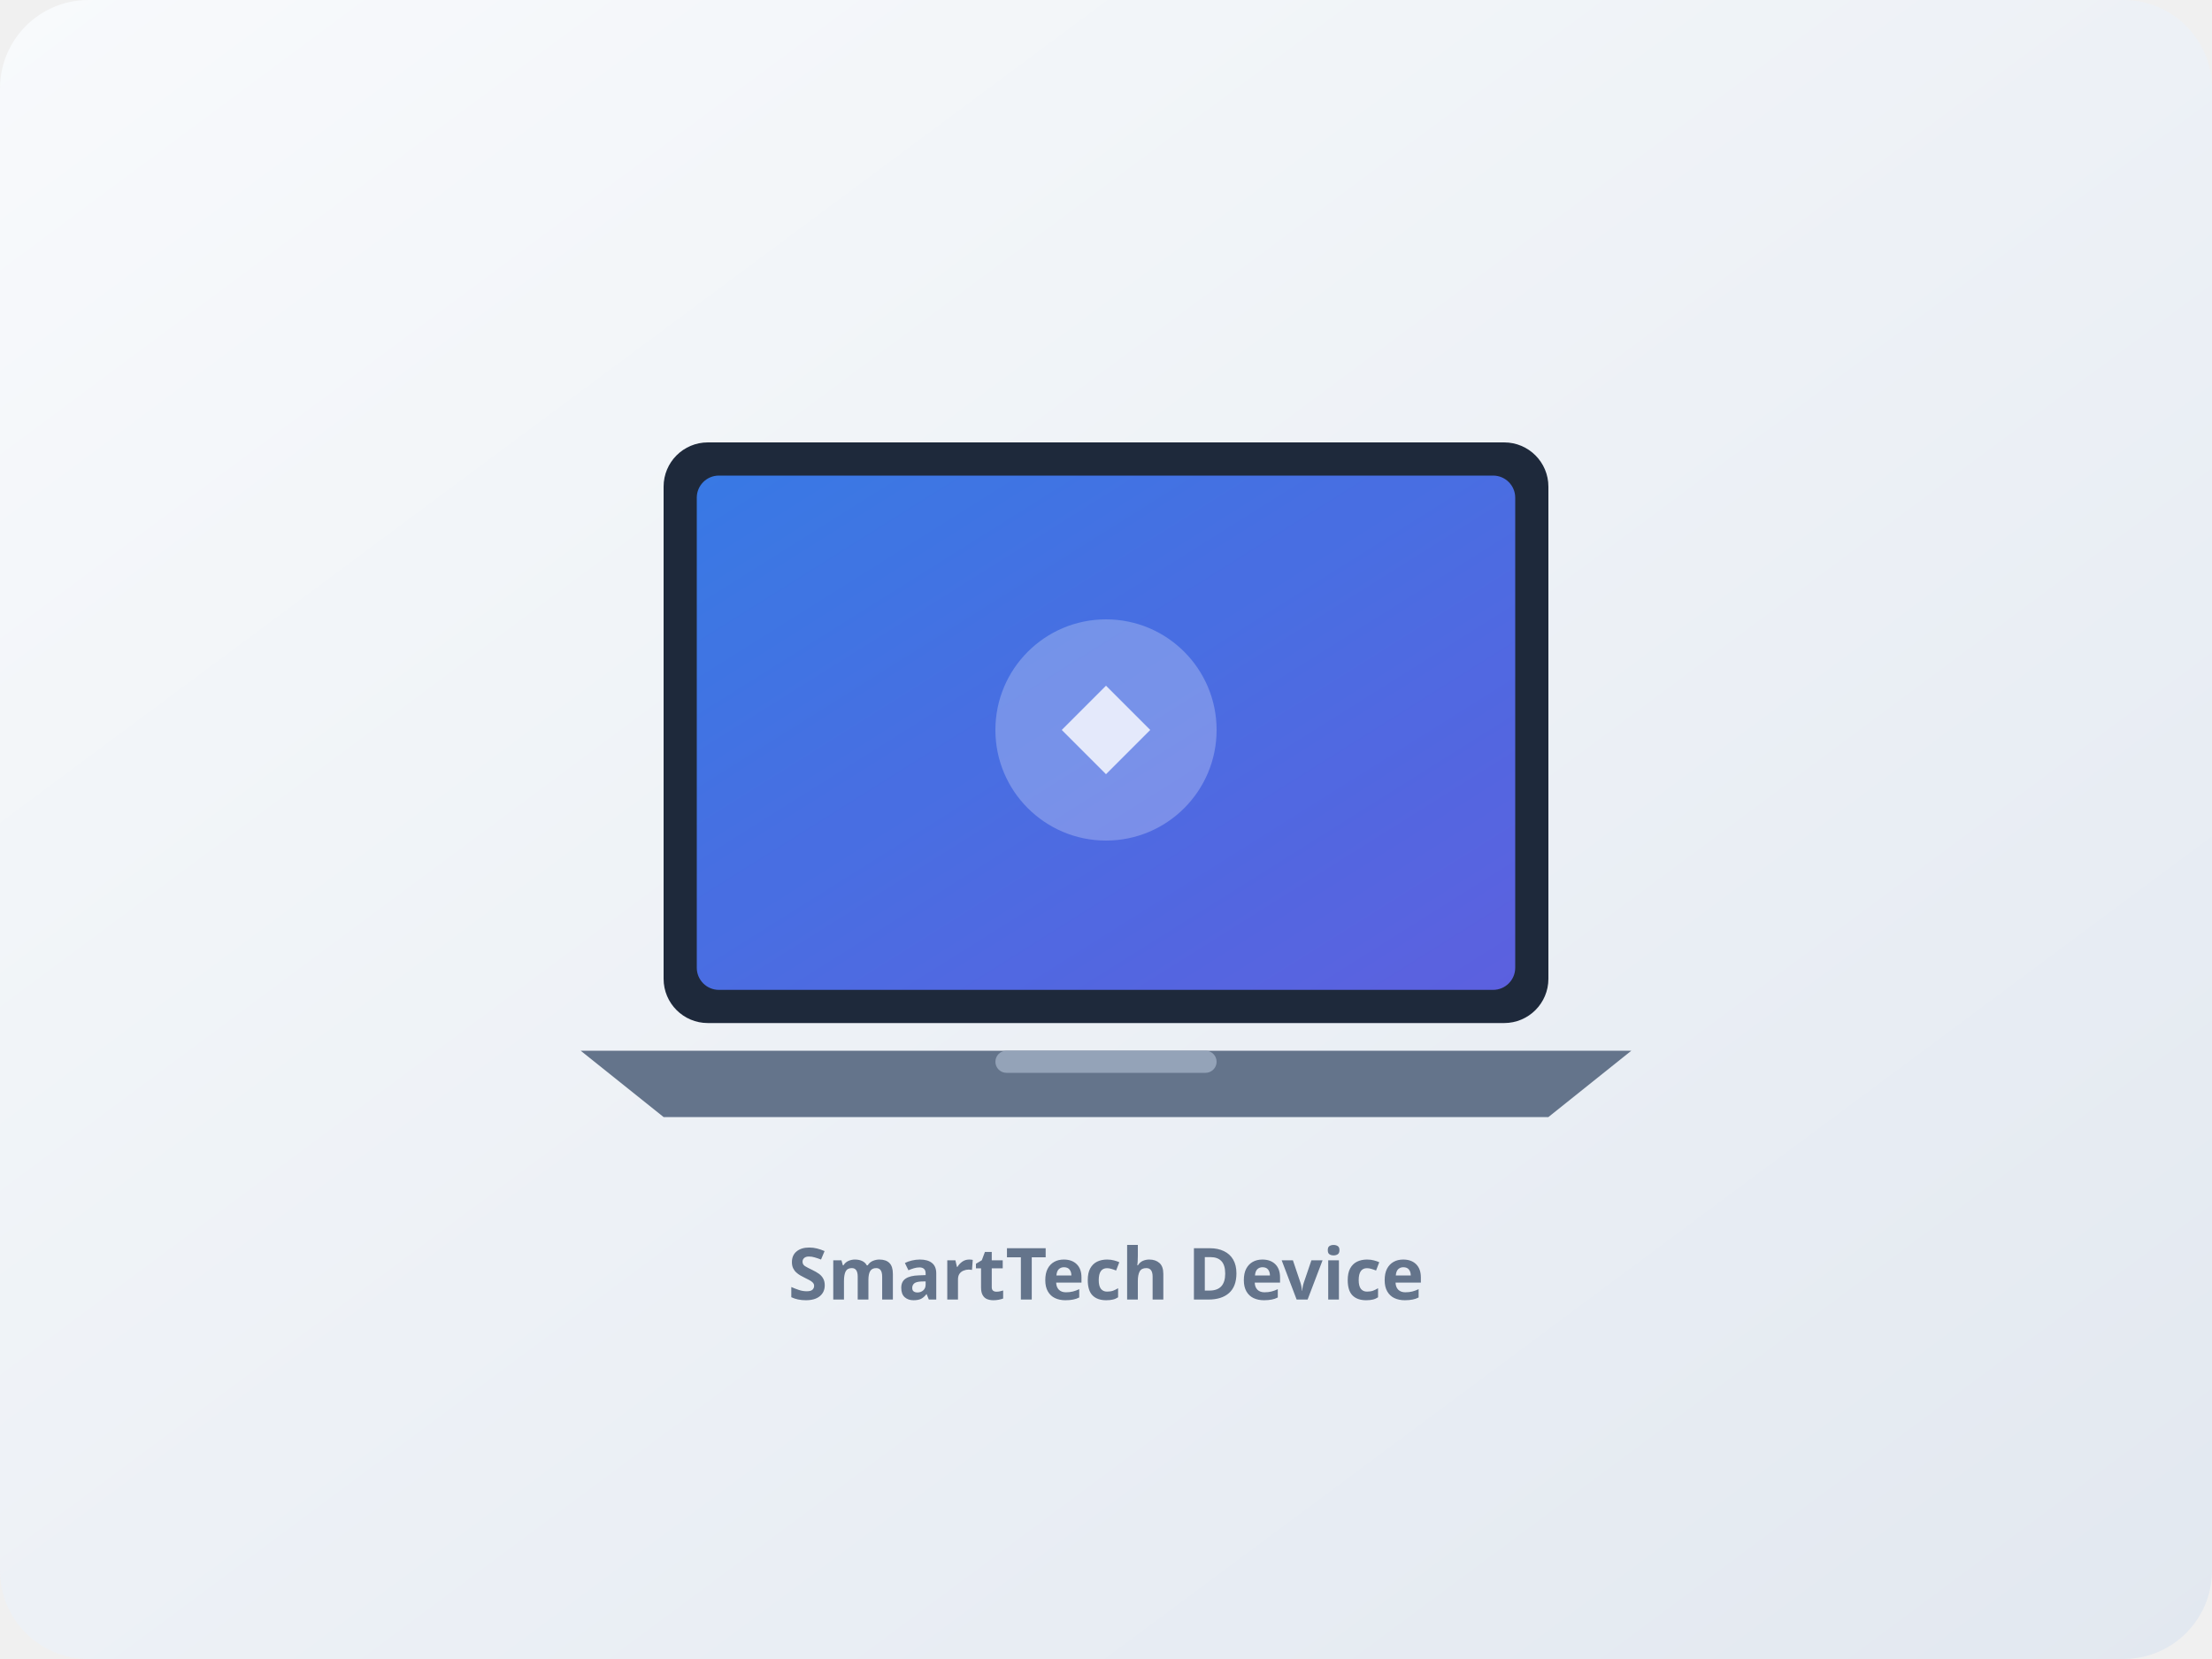
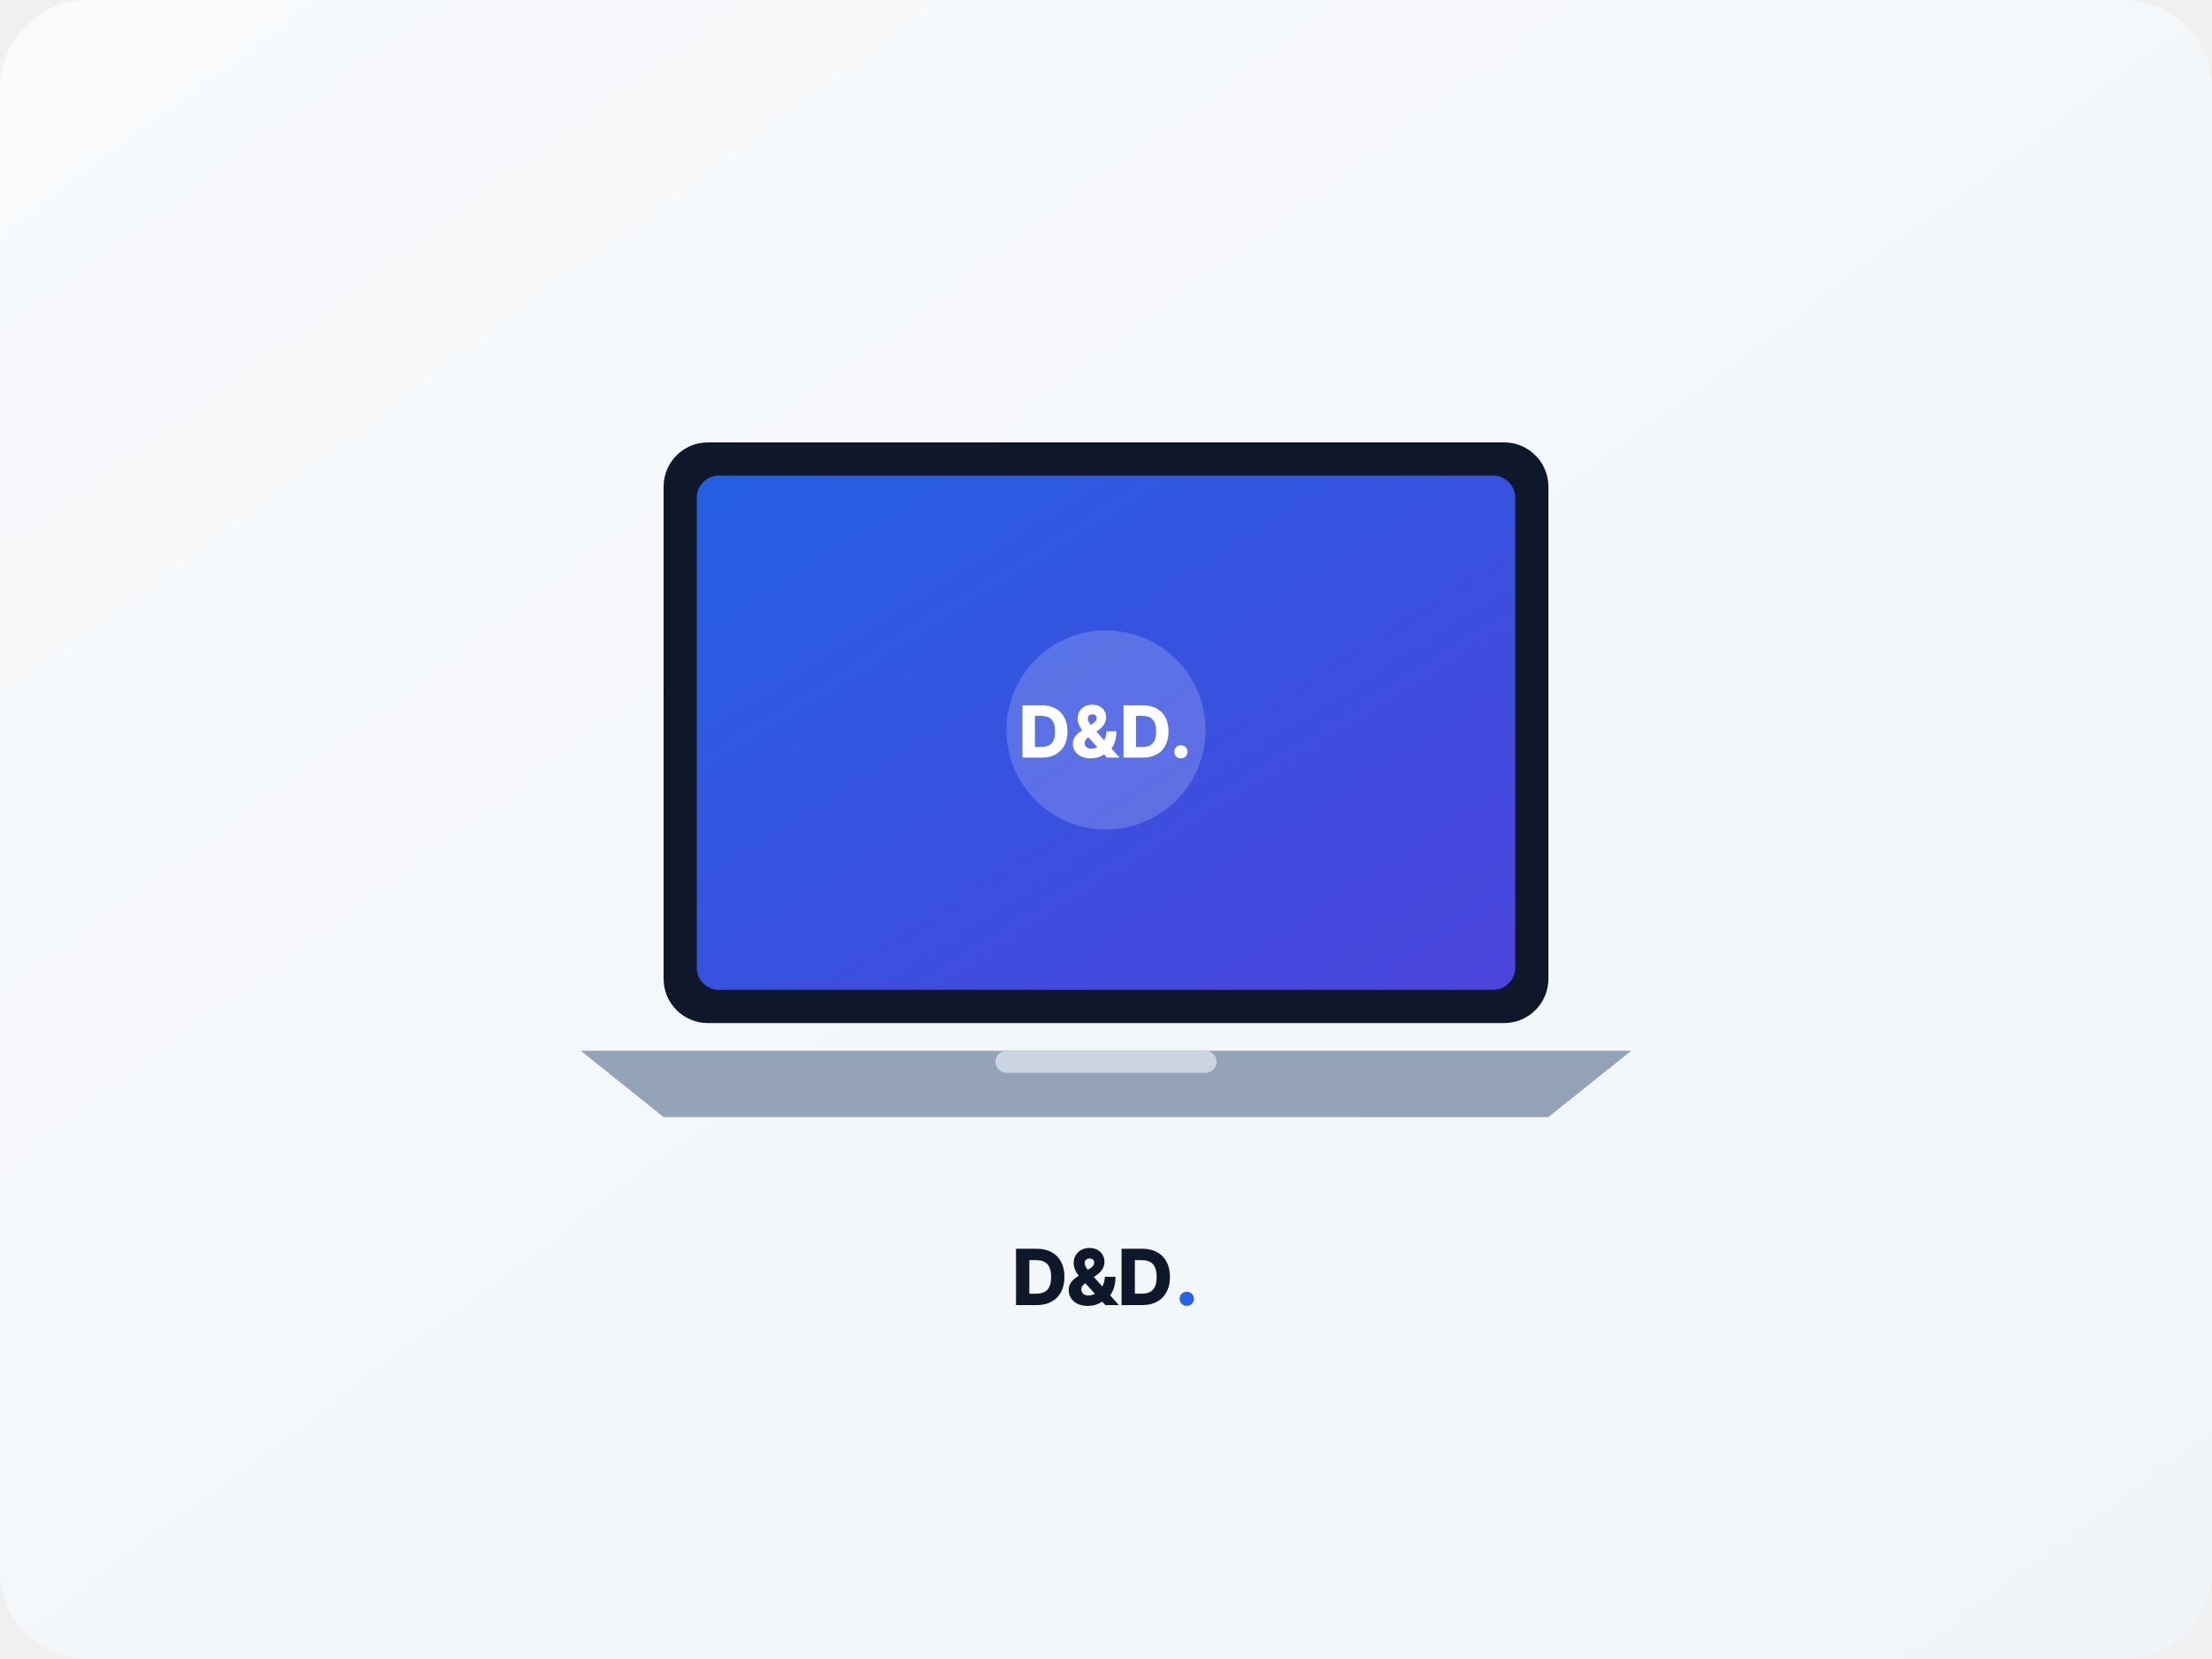
<svg xmlns="http://www.w3.org/2000/svg" viewBox="0 0 400 300" width="100%" height="100%">
  <defs>
    <linearGradient id="bgGrad" x1="0%" y1="0%" x2="100%" y2="100%">
      <stop offset="0%" stop-color="#f8fafc" />
-       <stop offset="100%" stop-color="#e2e8f0" />
+       <stop offset="100%" stop-color="#f1f5f9" />
    </linearGradient>
    <linearGradient id="screenGrad" x1="0%" y1="0%" x2="100%" y2="100%">
-       <stop offset="0%" stop-color="#3b82f6" />
-       <stop offset="100%" stop-color="#6366f1" />
+       <stop offset="0%" stop-color="#2563eb" />
+       <stop offset="100%" stop-color="#4f46e5" />
    </linearGradient>
  </defs>
  <rect width="400" height="300" fill="url(#bgGrad)" rx="16" />
  <g transform="translate(100, 60)">
-     <rect x="20" y="20" width="160" height="105" rx="8" fill="#1e293b" />
-     <rect x="26" y="26" width="148" height="93" rx="4" fill="url(#screenGrad)" opacity="0.9" />
-     <circle cx="100" cy="72" r="20" fill="white" opacity="0.25" />
-     <path d="M92 72 L100 64 L108 72 L100 80 Z" fill="white" opacity="0.8" />
-     <path d="M5 130 L195 130 L180 142 L20 142 Z" fill="#64748b" />
-     <rect x="80" y="130" width="40" height="4" rx="2" fill="#94a3b8" />
+     <rect x="20" y="20" width="160" height="105" rx="8" fill="#0f172a" />
+     <rect x="26" y="26" width="148" height="93" rx="4" fill="url(#screenGrad)" opacity="0.95" />
+     <circle cx="100" cy="72" r="18" fill="white" opacity="0.18" />
+     <text x="100" y="77" text-anchor="middle" font-family="system-ui, -apple-system, sans-serif" font-size="13" font-weight="800" fill="#ffffff">D&amp;D.</text>
+     <path d="M5 130 L195 130 L180 142 L20 142 Z" fill="#94a3b8" />
+     <rect x="80" y="130" width="40" height="4" rx="2" fill="#cbd5e1" />
  </g>
-   <text x="200" y="235" text-anchor="middle" font-family="system-ui, sans-serif" font-size="13" font-weight="600" fill="#64748b">SmartTech Device</text>
+   <text x="200" y="236" text-anchor="middle" font-family="system-ui, -apple-system, sans-serif" font-size="14" font-weight="800" letter-spacing="-0.3" fill="#0f172a">D&amp;D<tspan fill="#2563eb">.</tspan>
+   </text>
</svg>
